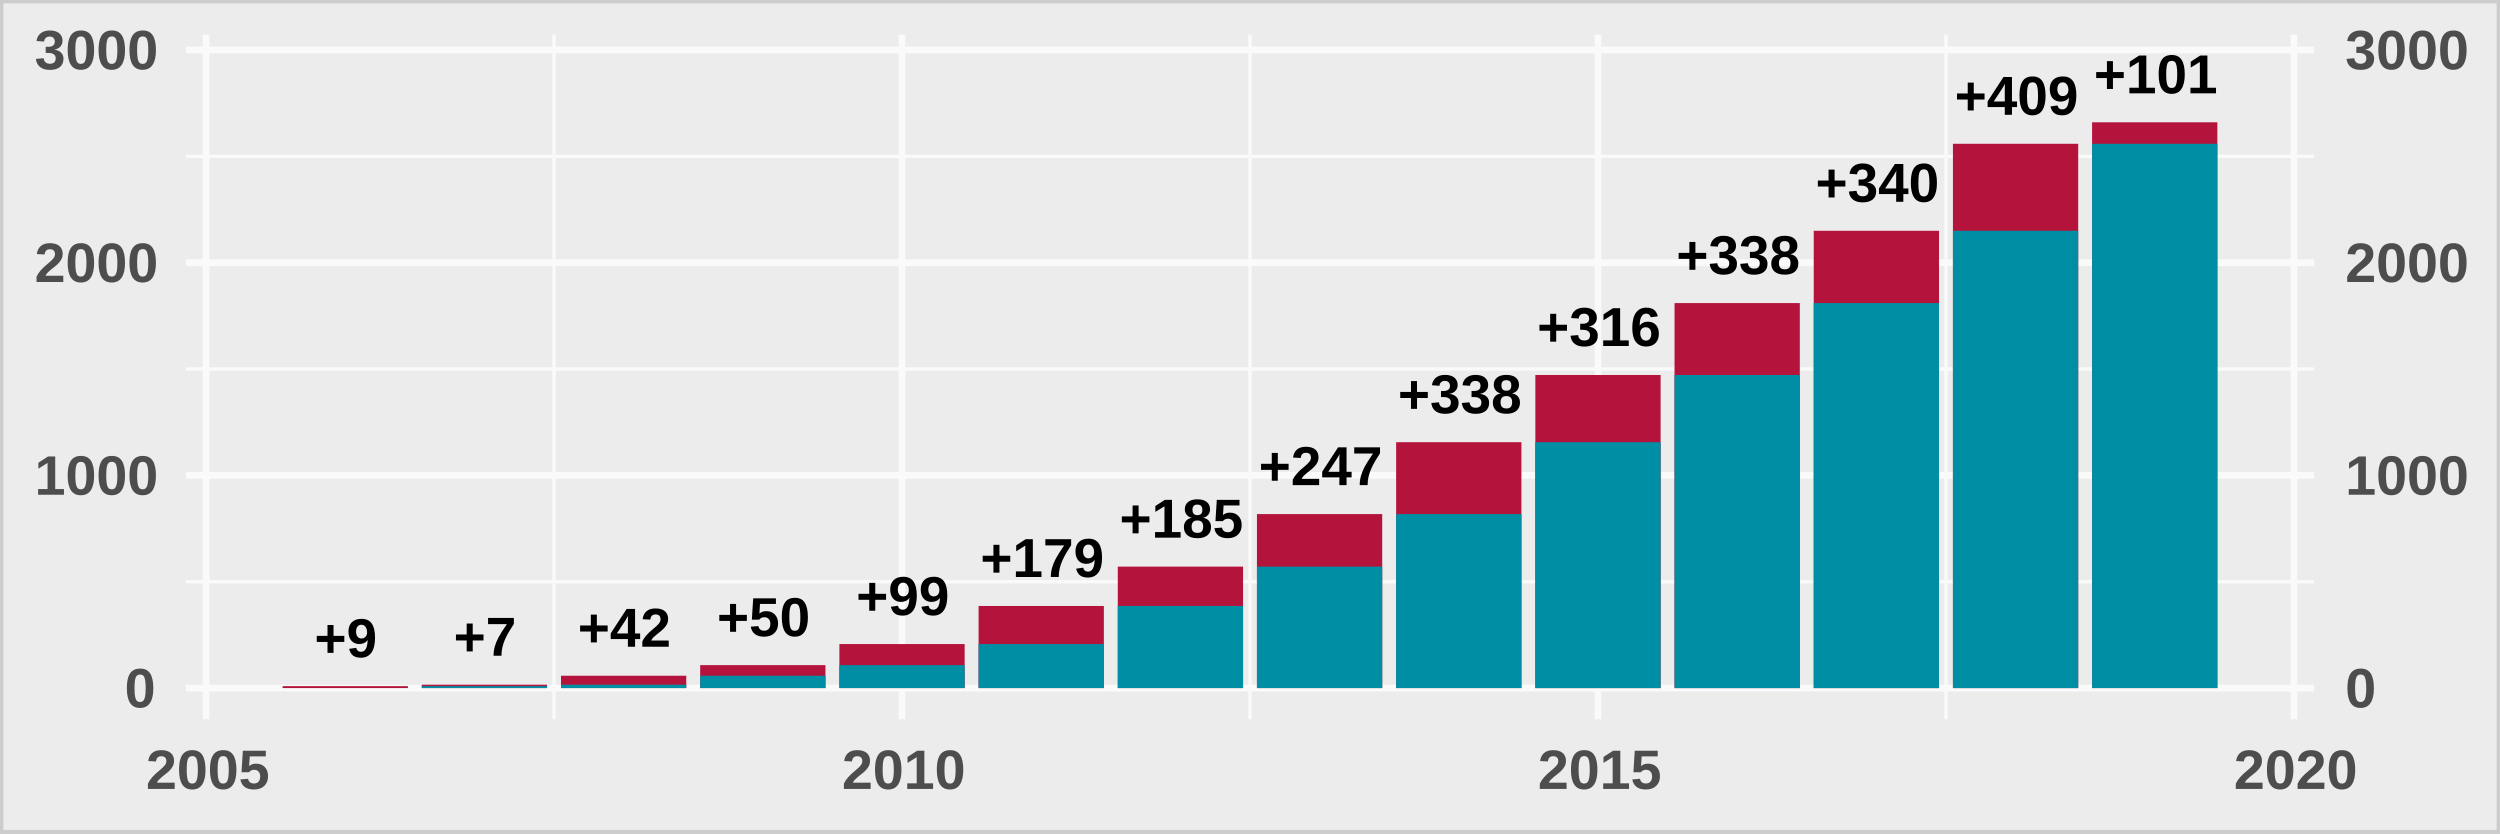
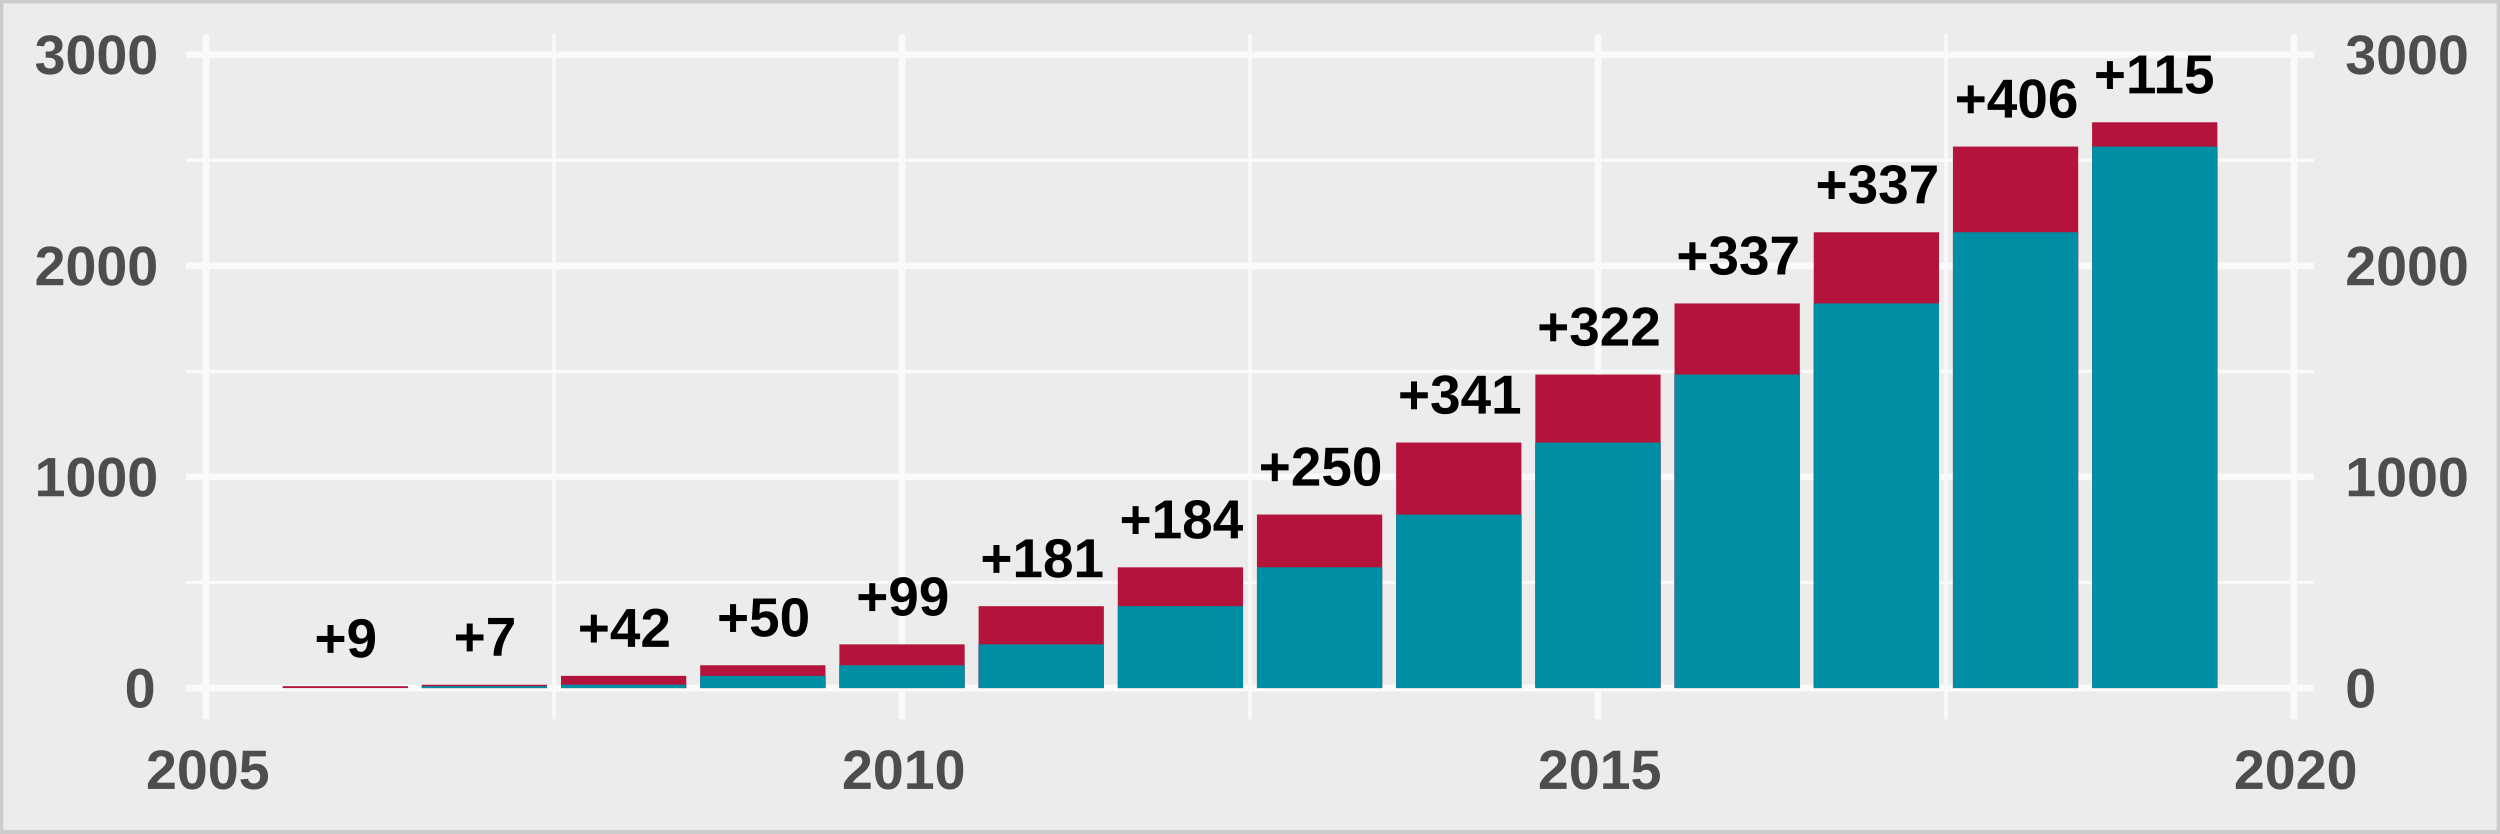
<svg xmlns="http://www.w3.org/2000/svg" viewBox="0 0 648.00 216.00">
  <defs>
    <style type="text/css">
    line, polyline, path, rect, circle {
      fill: none;
      stroke: #000000;
      stroke-linecap: round;
      stroke-linejoin: round;
      stroke-miterlimit: 10.00;
    }
  </style>
  </defs>
  <rect width="100%" height="100%" style="stroke: none; fill: #FFFFFF;" />
  <rect x="0.00" y="0.00" width="648.00" height="216.00" style="stroke-width: 1.75; stroke: #CCCCCC; fill: #ECECEC;" />
  <defs>
    <clipPath id="cpNDguMTgwNnw1OTkuODE5fDE4Ni40MTd8OC45NjYzOA==">
      <rect x="48.18" y="8.97" width="551.64" height="177.45" />
    </clipPath>
  </defs>
-   <polyline points="48.18,150.78 599.82,150.78 " style="stroke-width: 0.87; stroke: #FAFAFA; stroke-linecap: butt;" clip-path="url(#cpNDguMTgwNnw1OTkuODE5fDE4Ni40MTd8OC45NjYzOA==)" />
-   <polyline points="48.18,95.65 599.82,95.65 " style="stroke-width: 0.87; stroke: #FAFAFA; stroke-linecap: butt;" clip-path="url(#cpNDguMTgwNnw1OTkuODE5fDE4Ni40MTd8OC45NjYzOA==)" />
-   <polyline points="48.18,40.52 599.82,40.52 " style="stroke-width: 0.87; stroke: #FAFAFA; stroke-linecap: butt;" clip-path="url(#cpNDguMTgwNnw1OTkuODE5fDE4Ni40MTd8OC45NjYzOA==)" />
+   <polyline points="48.18,150.99 599.82,150.99 " style="stroke-width: 0.87; stroke: #FAFAFA; stroke-linecap: butt;" clip-path="url(#cpNDguMTgwNnw1OTkuODE5fDE4Ni40MTd8OC45NjYzOA==)" />
+   <polyline points="48.18,96.27 599.82,96.27 " style="stroke-width: 0.87; stroke: #FAFAFA; stroke-linecap: butt;" clip-path="url(#cpNDguMTgwNnw1OTkuODE5fDE4Ni40MTd8OC45NjYzOA==)" />
+   <polyline points="48.18,41.55 599.82,41.55 " style="stroke-width: 0.87; stroke: #FAFAFA; stroke-linecap: butt;" clip-path="url(#cpNDguMTgwNnw1OTkuODE5fDE4Ni40MTd8OC45NjYzOA==)" />
  <polyline points="143.61,186.42 143.61,8.97 " style="stroke-width: 0.87; stroke: #FAFAFA; stroke-linecap: butt;" clip-path="url(#cpNDguMTgwNnw1OTkuODE5fDE4Ni40MTd8OC45NjYzOA==)" />
  <polyline points="324.00,186.42 324.00,8.97 " style="stroke-width: 0.87; stroke: #FAFAFA; stroke-linecap: butt;" clip-path="url(#cpNDguMTgwNnw1OTkuODE5fDE4Ni40MTd8OC45NjYzOA==)" />
  <polyline points="504.39,186.42 504.39,8.97 " style="stroke-width: 0.87; stroke: #FAFAFA; stroke-linecap: butt;" clip-path="url(#cpNDguMTgwNnw1OTkuODE5fDE4Ni40MTd8OC45NjYzOA==)" />
  <polyline points="48.18,178.35 599.82,178.35 " style="stroke-width: 1.75; stroke: #FAFAFA; stroke-linecap: butt;" clip-path="url(#cpNDguMTgwNnw1OTkuODE5fDE4Ni40MTd8OC45NjYzOA==)" />
-   <polyline points="48.18,123.22 599.82,123.22 " style="stroke-width: 1.75; stroke: #FAFAFA; stroke-linecap: butt;" clip-path="url(#cpNDguMTgwNnw1OTkuODE5fDE4Ni40MTd8OC45NjYzOA==)" />
-   <polyline points="48.18,68.09 599.82,68.09 " style="stroke-width: 1.75; stroke: #FAFAFA; stroke-linecap: butt;" clip-path="url(#cpNDguMTgwNnw1OTkuODE5fDE4Ni40MTd8OC45NjYzOA==)" />
-   <polyline points="48.18,12.95 599.82,12.95 " style="stroke-width: 1.75; stroke: #FAFAFA; stroke-linecap: butt;" clip-path="url(#cpNDguMTgwNnw1OTkuODE5fDE4Ni40MTd8OC45NjYzOA==)" />
+   <polyline points="48.18,123.63 599.82,123.63 " style="stroke-width: 1.75; stroke: #FAFAFA; stroke-linecap: butt;" clip-path="url(#cpNDguMTgwNnw1OTkuODE5fDE4Ni40MTd8OC45NjYzOA==)" />
+   <polyline points="48.18,68.91 599.82,68.91 " style="stroke-width: 1.75; stroke: #FAFAFA; stroke-linecap: butt;" clip-path="url(#cpNDguMTgwNnw1OTkuODE5fDE4Ni40MTd8OC45NjYzOA==)" />
+   <polyline points="48.18,14.19 599.82,14.19 " style="stroke-width: 1.75; stroke: #FAFAFA; stroke-linecap: butt;" clip-path="url(#cpNDguMTgwNnw1OTkuODE5fDE4Ni40MTd8OC45NjYzOA==)" />
  <polyline points="53.41,186.42 53.41,8.97 " style="stroke-width: 1.75; stroke: #FAFAFA; stroke-linecap: butt;" clip-path="url(#cpNDguMTgwNnw1OTkuODE5fDE4Ni40MTd8OC45NjYzOA==)" />
  <polyline points="233.80,186.42 233.80,8.97 " style="stroke-width: 1.75; stroke: #FAFAFA; stroke-linecap: butt;" clip-path="url(#cpNDguMTgwNnw1OTkuODE5fDE4Ni40MTd8OC45NjYzOA==)" />
  <polyline points="414.20,186.42 414.20,8.97 " style="stroke-width: 1.75; stroke: #FAFAFA; stroke-linecap: butt;" clip-path="url(#cpNDguMTgwNnw1OTkuODE5fDE4Ni40MTd8OC45NjYzOA==)" />
  <polyline points="594.59,186.42 594.59,8.97 " style="stroke-width: 1.75; stroke: #FAFAFA; stroke-linecap: butt;" clip-path="url(#cpNDguMTgwNnw1OTkuODE5fDE4Ni40MTd8OC45NjYzOA==)" />
-   <rect x="73.26" y="177.85" width="32.47" height="0.50" style="stroke-width: 1.07; stroke: none; stroke-linecap: butt; fill: #B4133B;" clip-path="url(#cpNDguMTgwNnw1OTkuODE5fDE4Ni40MTd8OC45NjYzOA==)" />
-   <rect x="109.33" y="177.47" width="32.47" height="0.88" style="stroke-width: 1.07; stroke: none; stroke-linecap: butt; fill: #B4133B;" clip-path="url(#cpNDguMTgwNnw1OTkuODE5fDE4Ni40MTd8OC45NjYzOA==)" />
-   <rect x="145.41" y="175.15" width="32.47" height="3.20" style="stroke-width: 1.07; stroke: none; stroke-linecap: butt; fill: #B4133B;" clip-path="url(#cpNDguMTgwNnw1OTkuODE5fDE4Ni40MTd8OC45NjYzOA==)" />
-   <rect x="181.49" y="172.40" width="32.47" height="5.95" style="stroke-width: 1.07; stroke: none; stroke-linecap: butt; fill: #B4133B;" clip-path="url(#cpNDguMTgwNnw1OTkuODE5fDE4Ni40MTd8OC45NjYzOA==)" />
-   <rect x="217.57" y="166.94" width="32.47" height="11.41" style="stroke-width: 1.07; stroke: none; stroke-linecap: butt; fill: #B4133B;" clip-path="url(#cpNDguMTgwNnw1OTkuODE5fDE4Ni40MTd8OC45NjYzOA==)" />
-   <rect x="253.65" y="157.07" width="32.47" height="21.28" style="stroke-width: 1.07; stroke: none; stroke-linecap: butt; fill: #B4133B;" clip-path="url(#cpNDguMTgwNnw1OTkuODE5fDE4Ni40MTd8OC45NjYzOA==)" />
-   <rect x="289.73" y="146.87" width="32.47" height="31.48" style="stroke-width: 1.07; stroke: none; stroke-linecap: butt; fill: #B4133B;" clip-path="url(#cpNDguMTgwNnw1OTkuODE5fDE4Ni40MTd8OC45NjYzOA==)" />
-   <rect x="325.80" y="133.25" width="32.47" height="45.10" style="stroke-width: 1.07; stroke: none; stroke-linecap: butt; fill: #B4133B;" clip-path="url(#cpNDguMTgwNnw1OTkuODE5fDE4Ni40MTd8OC45NjYzOA==)" />
-   <rect x="361.88" y="114.62" width="32.47" height="63.73" style="stroke-width: 1.07; stroke: none; stroke-linecap: butt; fill: #B4133B;" clip-path="url(#cpNDguMTgwNnw1OTkuODE5fDE4Ni40MTd8OC45NjYzOA==)" />
-   <rect x="397.96" y="97.20" width="32.47" height="81.16" style="stroke-width: 1.07; stroke: none; stroke-linecap: butt; fill: #B4133B;" clip-path="url(#cpNDguMTgwNnw1OTkuODE5fDE4Ni40MTd8OC45NjYzOA==)" />
-   <rect x="434.04" y="78.56" width="32.47" height="99.79" style="stroke-width: 1.07; stroke: none; stroke-linecap: butt; fill: #B4133B;" clip-path="url(#cpNDguMTgwNnw1OTkuODE5fDE4Ni40MTd8OC45NjYzOA==)" />
-   <rect x="470.12" y="59.82" width="32.47" height="118.54" style="stroke-width: 1.07; stroke: none; stroke-linecap: butt; fill: #B4133B;" clip-path="url(#cpNDguMTgwNnw1OTkuODE5fDE4Ni40MTd8OC45NjYzOA==)" />
-   <rect x="506.20" y="37.27" width="32.47" height="141.08" style="stroke-width: 1.07; stroke: none; stroke-linecap: butt; fill: #B4133B;" clip-path="url(#cpNDguMTgwNnw1OTkuODE5fDE4Ni40MTd8OC45NjYzOA==)" />
+   <rect x="73.26" y="177.86" width="32.47" height="0.49" style="stroke-width: 1.07; stroke: none; stroke-linecap: butt; fill: #B4133B;" clip-path="url(#cpNDguMTgwNnw1OTkuODE5fDE4Ni40MTd8OC45NjYzOA==)" />
+   <rect x="109.33" y="177.48" width="32.47" height="0.88" style="stroke-width: 1.07; stroke: none; stroke-linecap: butt; fill: #B4133B;" clip-path="url(#cpNDguMTgwNnw1OTkuODE5fDE4Ni40MTd8OC45NjYzOA==)" />
+   <rect x="145.41" y="175.18" width="32.47" height="3.17" style="stroke-width: 1.07; stroke: none; stroke-linecap: butt; fill: #B4133B;" clip-path="url(#cpNDguMTgwNnw1OTkuODE5fDE4Ni40MTd8OC45NjYzOA==)" />
+   <rect x="181.49" y="172.44" width="32.47" height="5.91" style="stroke-width: 1.07; stroke: none; stroke-linecap: butt; fill: #B4133B;" clip-path="url(#cpNDguMTgwNnw1OTkuODE5fDE4Ni40MTd8OC45NjYzOA==)" />
+   <rect x="217.57" y="167.02" width="32.47" height="11.33" style="stroke-width: 1.07; stroke: none; stroke-linecap: butt; fill: #B4133B;" clip-path="url(#cpNDguMTgwNnw1OTkuODE5fDE4Ni40MTd8OC45NjYzOA==)" />
+   <rect x="253.65" y="157.12" width="32.47" height="21.23" style="stroke-width: 1.07; stroke: none; stroke-linecap: butt; fill: #B4133B;" clip-path="url(#cpNDguMTgwNnw1OTkuODE5fDE4Ni40MTd8OC45NjYzOA==)" />
+   <rect x="289.73" y="147.05" width="32.47" height="31.30" style="stroke-width: 1.07; stroke: none; stroke-linecap: butt; fill: #B4133B;" clip-path="url(#cpNDguMTgwNnw1OTkuODE5fDE4Ni40MTd8OC45NjYzOA==)" />
+   <rect x="325.80" y="133.37" width="32.47" height="44.98" style="stroke-width: 1.07; stroke: none; stroke-linecap: butt; fill: #B4133B;" clip-path="url(#cpNDguMTgwNnw1OTkuODE5fDE4Ni40MTd8OC45NjYzOA==)" />
+   <rect x="361.88" y="114.71" width="32.47" height="63.64" style="stroke-width: 1.07; stroke: none; stroke-linecap: butt; fill: #B4133B;" clip-path="url(#cpNDguMTgwNnw1OTkuODE5fDE4Ni40MTd8OC45NjYzOA==)" />
+   <rect x="397.96" y="97.09" width="32.47" height="81.26" style="stroke-width: 1.07; stroke: none; stroke-linecap: butt; fill: #B4133B;" clip-path="url(#cpNDguMTgwNnw1OTkuODE5fDE4Ni40MTd8OC45NjYzOA==)" />
+   <rect x="434.04" y="78.65" width="32.47" height="99.70" style="stroke-width: 1.07; stroke: none; stroke-linecap: butt; fill: #B4133B;" clip-path="url(#cpNDguMTgwNnw1OTkuODE5fDE4Ni40MTd8OC45NjYzOA==)" />
+   <rect x="470.12" y="60.21" width="32.47" height="118.14" style="stroke-width: 1.07; stroke: none; stroke-linecap: butt; fill: #B4133B;" clip-path="url(#cpNDguMTgwNnw1OTkuODE5fDE4Ni40MTd8OC45NjYzOA==)" />
+   <rect x="506.20" y="37.99" width="32.47" height="140.36" style="stroke-width: 1.07; stroke: none; stroke-linecap: butt; fill: #B4133B;" clip-path="url(#cpNDguMTgwNnw1OTkuODE5fDE4Ni40MTd8OC45NjYzOA==)" />
  <rect x="542.27" y="31.70" width="32.47" height="146.65" style="stroke-width: 1.07; stroke: none; stroke-linecap: butt; fill: #B4133B;" clip-path="url(#cpNDguMTgwNnw1OTkuODE5fDE4Ni40MTd8OC45NjYzOA==)" />
  <rect x="73.26" y="178.35" width="32.47" height="0.00" style="stroke-width: 1.07; stroke: none; stroke-linecap: butt; fill: #008EA5;" clip-path="url(#cpNDguMTgwNnw1OTkuODE5fDE4Ni40MTd8OC45NjYzOA==)" />
-   <rect x="109.33" y="177.85" width="32.47" height="0.50" style="stroke-width: 1.07; stroke: none; stroke-linecap: butt; fill: #008EA5;" clip-path="url(#cpNDguMTgwNnw1OTkuODE5fDE4Ni40MTd8OC45NjYzOA==)" />
-   <rect x="145.41" y="177.47" width="32.47" height="0.88" style="stroke-width: 1.07; stroke: none; stroke-linecap: butt; fill: #008EA5;" clip-path="url(#cpNDguMTgwNnw1OTkuODE5fDE4Ni40MTd8OC45NjYzOA==)" />
-   <rect x="181.49" y="175.15" width="32.47" height="3.20" style="stroke-width: 1.07; stroke: none; stroke-linecap: butt; fill: #008EA5;" clip-path="url(#cpNDguMTgwNnw1OTkuODE5fDE4Ni40MTd8OC45NjYzOA==)" />
-   <rect x="217.57" y="172.40" width="32.47" height="5.95" style="stroke-width: 1.07; stroke: none; stroke-linecap: butt; fill: #008EA5;" clip-path="url(#cpNDguMTgwNnw1OTkuODE5fDE4Ni40MTd8OC45NjYzOA==)" />
-   <rect x="253.65" y="166.94" width="32.47" height="11.41" style="stroke-width: 1.07; stroke: none; stroke-linecap: butt; fill: #008EA5;" clip-path="url(#cpNDguMTgwNnw1OTkuODE5fDE4Ni40MTd8OC45NjYzOA==)" />
-   <rect x="289.73" y="157.07" width="32.47" height="21.28" style="stroke-width: 1.07; stroke: none; stroke-linecap: butt; fill: #008EA5;" clip-path="url(#cpNDguMTgwNnw1OTkuODE5fDE4Ni40MTd8OC45NjYzOA==)" />
-   <rect x="325.80" y="146.87" width="32.47" height="31.48" style="stroke-width: 1.07; stroke: none; stroke-linecap: butt; fill: #008EA5;" clip-path="url(#cpNDguMTgwNnw1OTkuODE5fDE4Ni40MTd8OC45NjYzOA==)" />
-   <rect x="361.88" y="133.25" width="32.47" height="45.10" style="stroke-width: 1.07; stroke: none; stroke-linecap: butt; fill: #008EA5;" clip-path="url(#cpNDguMTgwNnw1OTkuODE5fDE4Ni40MTd8OC45NjYzOA==)" />
-   <rect x="397.96" y="114.62" width="32.47" height="63.73" style="stroke-width: 1.07; stroke: none; stroke-linecap: butt; fill: #008EA5;" clip-path="url(#cpNDguMTgwNnw1OTkuODE5fDE4Ni40MTd8OC45NjYzOA==)" />
-   <rect x="434.04" y="97.20" width="32.47" height="81.16" style="stroke-width: 1.07; stroke: none; stroke-linecap: butt; fill: #008EA5;" clip-path="url(#cpNDguMTgwNnw1OTkuODE5fDE4Ni40MTd8OC45NjYzOA==)" />
-   <rect x="470.12" y="78.56" width="32.47" height="99.79" style="stroke-width: 1.07; stroke: none; stroke-linecap: butt; fill: #008EA5;" clip-path="url(#cpNDguMTgwNnw1OTkuODE5fDE4Ni40MTd8OC45NjYzOA==)" />
-   <rect x="506.20" y="59.82" width="32.47" height="118.54" style="stroke-width: 1.07; stroke: none; stroke-linecap: butt; fill: #008EA5;" clip-path="url(#cpNDguMTgwNnw1OTkuODE5fDE4Ni40MTd8OC45NjYzOA==)" />
-   <rect x="542.27" y="37.27" width="32.47" height="141.08" style="stroke-width: 1.07; stroke: none; stroke-linecap: butt; fill: #008EA5;" clip-path="url(#cpNDguMTgwNnw1OTkuODE5fDE4Ni40MTd8OC45NjYzOA==)" />
+   <rect x="109.33" y="177.86" width="32.47" height="0.49" style="stroke-width: 1.07; stroke: none; stroke-linecap: butt; fill: #008EA5;" clip-path="url(#cpNDguMTgwNnw1OTkuODE5fDE4Ni40MTd8OC45NjYzOA==)" />
+   <rect x="145.41" y="177.48" width="32.47" height="0.88" style="stroke-width: 1.07; stroke: none; stroke-linecap: butt; fill: #008EA5;" clip-path="url(#cpNDguMTgwNnw1OTkuODE5fDE4Ni40MTd8OC45NjYzOA==)" />
+   <rect x="181.49" y="175.18" width="32.47" height="3.17" style="stroke-width: 1.07; stroke: none; stroke-linecap: butt; fill: #008EA5;" clip-path="url(#cpNDguMTgwNnw1OTkuODE5fDE4Ni40MTd8OC45NjYzOA==)" />
+   <rect x="217.57" y="172.44" width="32.47" height="5.91" style="stroke-width: 1.07; stroke: none; stroke-linecap: butt; fill: #008EA5;" clip-path="url(#cpNDguMTgwNnw1OTkuODE5fDE4Ni40MTd8OC45NjYzOA==)" />
+   <rect x="253.65" y="167.02" width="32.47" height="11.33" style="stroke-width: 1.07; stroke: none; stroke-linecap: butt; fill: #008EA5;" clip-path="url(#cpNDguMTgwNnw1OTkuODE5fDE4Ni40MTd8OC45NjYzOA==)" />
+   <rect x="289.73" y="157.12" width="32.47" height="21.23" style="stroke-width: 1.07; stroke: none; stroke-linecap: butt; fill: #008EA5;" clip-path="url(#cpNDguMTgwNnw1OTkuODE5fDE4Ni40MTd8OC45NjYzOA==)" />
+   <rect x="325.80" y="147.05" width="32.47" height="31.30" style="stroke-width: 1.07; stroke: none; stroke-linecap: butt; fill: #008EA5;" clip-path="url(#cpNDguMTgwNnw1OTkuODE5fDE4Ni40MTd8OC45NjYzOA==)" />
+   <rect x="361.88" y="133.37" width="32.47" height="44.98" style="stroke-width: 1.07; stroke: none; stroke-linecap: butt; fill: #008EA5;" clip-path="url(#cpNDguMTgwNnw1OTkuODE5fDE4Ni40MTd8OC45NjYzOA==)" />
+   <rect x="397.96" y="114.71" width="32.47" height="63.64" style="stroke-width: 1.07; stroke: none; stroke-linecap: butt; fill: #008EA5;" clip-path="url(#cpNDguMTgwNnw1OTkuODE5fDE4Ni40MTd8OC45NjYzOA==)" />
+   <rect x="434.04" y="97.09" width="32.47" height="81.26" style="stroke-width: 1.07; stroke: none; stroke-linecap: butt; fill: #008EA5;" clip-path="url(#cpNDguMTgwNnw1OTkuODE5fDE4Ni40MTd8OC45NjYzOA==)" />
+   <rect x="470.12" y="78.65" width="32.47" height="99.70" style="stroke-width: 1.07; stroke: none; stroke-linecap: butt; fill: #008EA5;" clip-path="url(#cpNDguMTgwNnw1OTkuODE5fDE4Ni40MTd8OC45NjYzOA==)" />
+   <rect x="506.20" y="60.21" width="32.47" height="118.14" style="stroke-width: 1.07; stroke: none; stroke-linecap: butt; fill: #008EA5;" clip-path="url(#cpNDguMTgwNnw1OTkuODE5fDE4Ni40MTd8OC45NjYzOA==)" />
+   <rect x="542.27" y="37.99" width="32.47" height="140.36" style="stroke-width: 1.07; stroke: none; stroke-linecap: butt; fill: #008EA5;" clip-path="url(#cpNDguMTgwNnw1OTkuODE5fDE4Ni40MTd8OC45NjYzOA==)" />
  <g clip-path="url(#cpNDguMTgwNnw1OTkuODE5fDE4Ni40MTd8OC45NjYzOA==)">
-     <text x="81.51" y="170.34" style="font-size: 14.23px; font-weight: bold; font-family: Arial;" textLength="15.96px" lengthAdjust="spacingAndGlyphs">+9</text>
+     <text x="81.51" y="170.35" style="font-size: 14.23px; font-weight: bold; font-family: Arial;" textLength="15.96px" lengthAdjust="spacingAndGlyphs">+9</text>
  </g>
  <g clip-path="url(#cpNDguMTgwNnw1OTkuODE5fDE4Ni40MTd8OC45NjYzOA==)">
    <text x="117.59" y="169.96" style="font-size: 14.23px; font-weight: bold; font-family: Arial;" textLength="15.96px" lengthAdjust="spacingAndGlyphs">+7</text>
  </g>
  <g clip-path="url(#cpNDguMTgwNnw1OTkuODE5fDE4Ni40MTd8OC45NjYzOA==)">
-     <text x="149.77" y="167.64" style="font-size: 14.23px; font-weight: bold; font-family: Arial;" textLength="23.75px" lengthAdjust="spacingAndGlyphs">+42</text>
+     <text x="149.77" y="167.67" style="font-size: 14.23px; font-weight: bold; font-family: Arial;" textLength="23.75px" lengthAdjust="spacingAndGlyphs">+42</text>
  </g>
  <g clip-path="url(#cpNDguMTgwNnw1OTkuODE5fDE4Ni40MTd8OC45NjYzOA==)">
-     <text x="185.85" y="164.89" style="font-size: 14.23px; font-weight: bold; font-family: Arial;" textLength="23.75px" lengthAdjust="spacingAndGlyphs">+50</text>
+     <text x="185.85" y="164.93" style="font-size: 14.23px; font-weight: bold; font-family: Arial;" textLength="23.75px" lengthAdjust="spacingAndGlyphs">+50</text>
  </g>
  <g clip-path="url(#cpNDguMTgwNnw1OTkuODE5fDE4Ni40MTd8OC45NjYzOA==)">
-     <text x="221.93" y="159.43" style="font-size: 14.23px; font-weight: bold; font-family: Arial;" textLength="23.75px" lengthAdjust="spacingAndGlyphs">+99</text>
+     <text x="221.93" y="159.51" style="font-size: 14.23px; font-weight: bold; font-family: Arial;" textLength="23.75px" lengthAdjust="spacingAndGlyphs">+99</text>
  </g>
  <g clip-path="url(#cpNDguMTgwNnw1OTkuODE5fDE4Ni40MTd8OC45NjYzOA==)">
-     <text x="254.12" y="149.56" style="font-size: 14.23px; font-weight: bold; font-family: Arial;" textLength="31.53px" lengthAdjust="spacingAndGlyphs">+179</text>
+     <text x="254.12" y="149.61" style="font-size: 14.23px; font-weight: bold; font-family: Arial;" textLength="31.53px" lengthAdjust="spacingAndGlyphs">+181</text>
  </g>
  <g clip-path="url(#cpNDguMTgwNnw1OTkuODE5fDE4Ni40MTd8OC45NjYzOA==)">
-     <text x="290.19" y="139.36" style="font-size: 14.23px; font-weight: bold; font-family: Arial;" textLength="31.53px" lengthAdjust="spacingAndGlyphs">+185</text>
+     <text x="290.19" y="139.54" style="font-size: 14.23px; font-weight: bold; font-family: Arial;" textLength="31.53px" lengthAdjust="spacingAndGlyphs">+184</text>
  </g>
  <g clip-path="url(#cpNDguMTgwNnw1OTkuODE5fDE4Ni40MTd8OC45NjYzOA==)">
-     <text x="326.27" y="125.74" style="font-size: 14.23px; font-weight: bold; font-family: Arial;" textLength="31.53px" lengthAdjust="spacingAndGlyphs">+247</text>
+     <text x="326.27" y="125.86" style="font-size: 14.23px; font-weight: bold; font-family: Arial;" textLength="31.53px" lengthAdjust="spacingAndGlyphs">+250</text>
  </g>
  <g clip-path="url(#cpNDguMTgwNnw1OTkuODE5fDE4Ni40MTd8OC45NjYzOA==)">
-     <text x="362.35" y="107.11" style="font-size: 14.23px; font-weight: bold; font-family: Arial;" textLength="31.53px" lengthAdjust="spacingAndGlyphs">+338</text>
+     <text x="362.35" y="107.20" style="font-size: 14.23px; font-weight: bold; font-family: Arial;" textLength="31.53px" lengthAdjust="spacingAndGlyphs">+341</text>
  </g>
  <g clip-path="url(#cpNDguMTgwNnw1OTkuODE5fDE4Ni40MTd8OC45NjYzOA==)">
-     <text x="398.43" y="89.68" style="font-size: 14.23px; font-weight: bold; font-family: Arial;" textLength="31.53px" lengthAdjust="spacingAndGlyphs">+316</text>
+     <text x="398.43" y="89.58" style="font-size: 14.23px; font-weight: bold; font-family: Arial;" textLength="31.53px" lengthAdjust="spacingAndGlyphs">+322</text>
  </g>
  <g clip-path="url(#cpNDguMTgwNnw1OTkuODE5fDE4Ni40MTd8OC45NjYzOA==)">
-     <text x="434.51" y="71.05" style="font-size: 14.23px; font-weight: bold; font-family: Arial;" textLength="31.53px" lengthAdjust="spacingAndGlyphs">+338</text>
+     <text x="434.51" y="71.14" style="font-size: 14.23px; font-weight: bold; font-family: Arial;" textLength="31.53px" lengthAdjust="spacingAndGlyphs">+337</text>
  </g>
  <g clip-path="url(#cpNDguMTgwNnw1OTkuODE5fDE4Ni40MTd8OC45NjYzOA==)">
-     <text x="470.59" y="52.30" style="font-size: 14.23px; font-weight: bold; font-family: Arial;" textLength="31.53px" lengthAdjust="spacingAndGlyphs">+340</text>
+     <text x="470.59" y="52.70" style="font-size: 14.23px; font-weight: bold; font-family: Arial;" textLength="31.53px" lengthAdjust="spacingAndGlyphs">+337</text>
  </g>
  <g clip-path="url(#cpNDguMTgwNnw1OTkuODE5fDE4Ni40MTd8OC45NjYzOA==)">
-     <text x="506.66" y="29.75" style="font-size: 14.23px; font-weight: bold; font-family: Arial;" textLength="31.53px" lengthAdjust="spacingAndGlyphs">+409</text>
+     <text x="506.66" y="30.48" style="font-size: 14.23px; font-weight: bold; font-family: Arial;" textLength="31.53px" lengthAdjust="spacingAndGlyphs">+406</text>
  </g>
  <g clip-path="url(#cpNDguMTgwNnw1OTkuODE5fDE4Ni40MTd8OC45NjYzOA==)">
-     <text x="542.74" y="24.19" style="font-size: 14.23px; font-weight: bold; font-family: Arial;" textLength="31.53px" lengthAdjust="spacingAndGlyphs">+101</text>
+     <text x="542.74" y="24.19" style="font-size: 14.23px; font-weight: bold; font-family: Arial;" textLength="31.53px" lengthAdjust="spacingAndGlyphs">+115</text>
  </g>
  <defs>
    <clipPath id="cpMHw2NDh8MjE2fDA=">
      <rect x="0.00" y="0.00" width="648.00" height="216.00" />
    </clipPath>
  </defs>
  <g clip-path="url(#cpMHw2NDh8MjE2fDA=)">
    <text x="32.32" y="183.36" style="font-size: 14.40px; font-weight: bold; fill: #4D4D4D; font-family: Arial;" textLength="7.79px" lengthAdjust="spacingAndGlyphs">0</text>
  </g>
  <g clip-path="url(#cpMHw2NDh8MjE2fDA=)">
-     <text x="8.97" y="128.23" style="font-size: 14.40px; font-weight: bold; fill: #4D4D4D; font-family: Arial;" textLength="31.14px" lengthAdjust="spacingAndGlyphs">1000</text>
+     <text x="8.97" y="128.64" style="font-size: 14.40px; font-weight: bold; fill: #4D4D4D; font-family: Arial;" textLength="31.14px" lengthAdjust="spacingAndGlyphs">1000</text>
  </g>
  <g clip-path="url(#cpMHw2NDh8MjE2fDA=)">
-     <text x="8.97" y="73.09" style="font-size: 14.40px; font-weight: bold; fill: #4D4D4D; font-family: Arial;" textLength="31.14px" lengthAdjust="spacingAndGlyphs">2000</text>
+     <text x="8.97" y="73.92" style="font-size: 14.40px; font-weight: bold; fill: #4D4D4D; font-family: Arial;" textLength="31.14px" lengthAdjust="spacingAndGlyphs">2000</text>
  </g>
  <g clip-path="url(#cpMHw2NDh8MjE2fDA=)">
-     <text x="8.97" y="17.96" style="font-size: 14.40px; font-weight: bold; fill: #4D4D4D; font-family: Arial;" textLength="31.14px" lengthAdjust="spacingAndGlyphs">3000</text>
+     <text x="8.97" y="19.19" style="font-size: 14.40px; font-weight: bold; fill: #4D4D4D; font-family: Arial;" textLength="31.14px" lengthAdjust="spacingAndGlyphs">3000</text>
  </g>
  <g clip-path="url(#cpMHw2NDh8MjE2fDA=)">
    <text x="607.89" y="183.36" style="font-size: 14.40px; font-weight: bold; fill: #4D4D4D; font-family: Arial;" textLength="7.79px" lengthAdjust="spacingAndGlyphs">0</text>
  </g>
  <g clip-path="url(#cpMHw2NDh8MjE2fDA=)">
-     <text x="607.89" y="128.23" style="font-size: 14.40px; font-weight: bold; fill: #4D4D4D; font-family: Arial;" textLength="31.14px" lengthAdjust="spacingAndGlyphs">1000</text>
+     <text x="607.89" y="128.64" style="font-size: 14.40px; font-weight: bold; fill: #4D4D4D; font-family: Arial;" textLength="31.14px" lengthAdjust="spacingAndGlyphs">1000</text>
  </g>
  <g clip-path="url(#cpMHw2NDh8MjE2fDA=)">
-     <text x="607.89" y="73.09" style="font-size: 14.40px; font-weight: bold; fill: #4D4D4D; font-family: Arial;" textLength="31.14px" lengthAdjust="spacingAndGlyphs">2000</text>
+     <text x="607.89" y="73.92" style="font-size: 14.40px; font-weight: bold; fill: #4D4D4D; font-family: Arial;" textLength="31.14px" lengthAdjust="spacingAndGlyphs">2000</text>
  </g>
  <g clip-path="url(#cpMHw2NDh8MjE2fDA=)">
-     <text x="607.89" y="17.96" style="font-size: 14.40px; font-weight: bold; fill: #4D4D4D; font-family: Arial;" textLength="31.14px" lengthAdjust="spacingAndGlyphs">3000</text>
+     <text x="607.89" y="19.19" style="font-size: 14.40px; font-weight: bold; fill: #4D4D4D; font-family: Arial;" textLength="31.14px" lengthAdjust="spacingAndGlyphs">3000</text>
  </g>
  <g clip-path="url(#cpMHw2NDh8MjE2fDA=)">
    <text x="37.84" y="204.50" style="font-size: 14.40px; font-weight: bold; fill: #4D4D4D; font-family: Arial;" textLength="31.14px" lengthAdjust="spacingAndGlyphs">2005</text>
  </g>
  <g clip-path="url(#cpMHw2NDh8MjE2fDA=)">
    <text x="218.23" y="204.50" style="font-size: 14.40px; font-weight: bold; fill: #4D4D4D; font-family: Arial;" textLength="31.14px" lengthAdjust="spacingAndGlyphs">2010</text>
  </g>
  <g clip-path="url(#cpMHw2NDh8MjE2fDA=)">
    <text x="398.62" y="204.50" style="font-size: 14.40px; font-weight: bold; fill: #4D4D4D; font-family: Arial;" textLength="31.14px" lengthAdjust="spacingAndGlyphs">2015</text>
  </g>
  <g clip-path="url(#cpMHw2NDh8MjE2fDA=)">
    <text x="579.02" y="204.50" style="font-size: 14.40px; font-weight: bold; fill: #4D4D4D; font-family: Arial;" textLength="31.14px" lengthAdjust="spacingAndGlyphs">2020</text>
  </g>
</svg>
